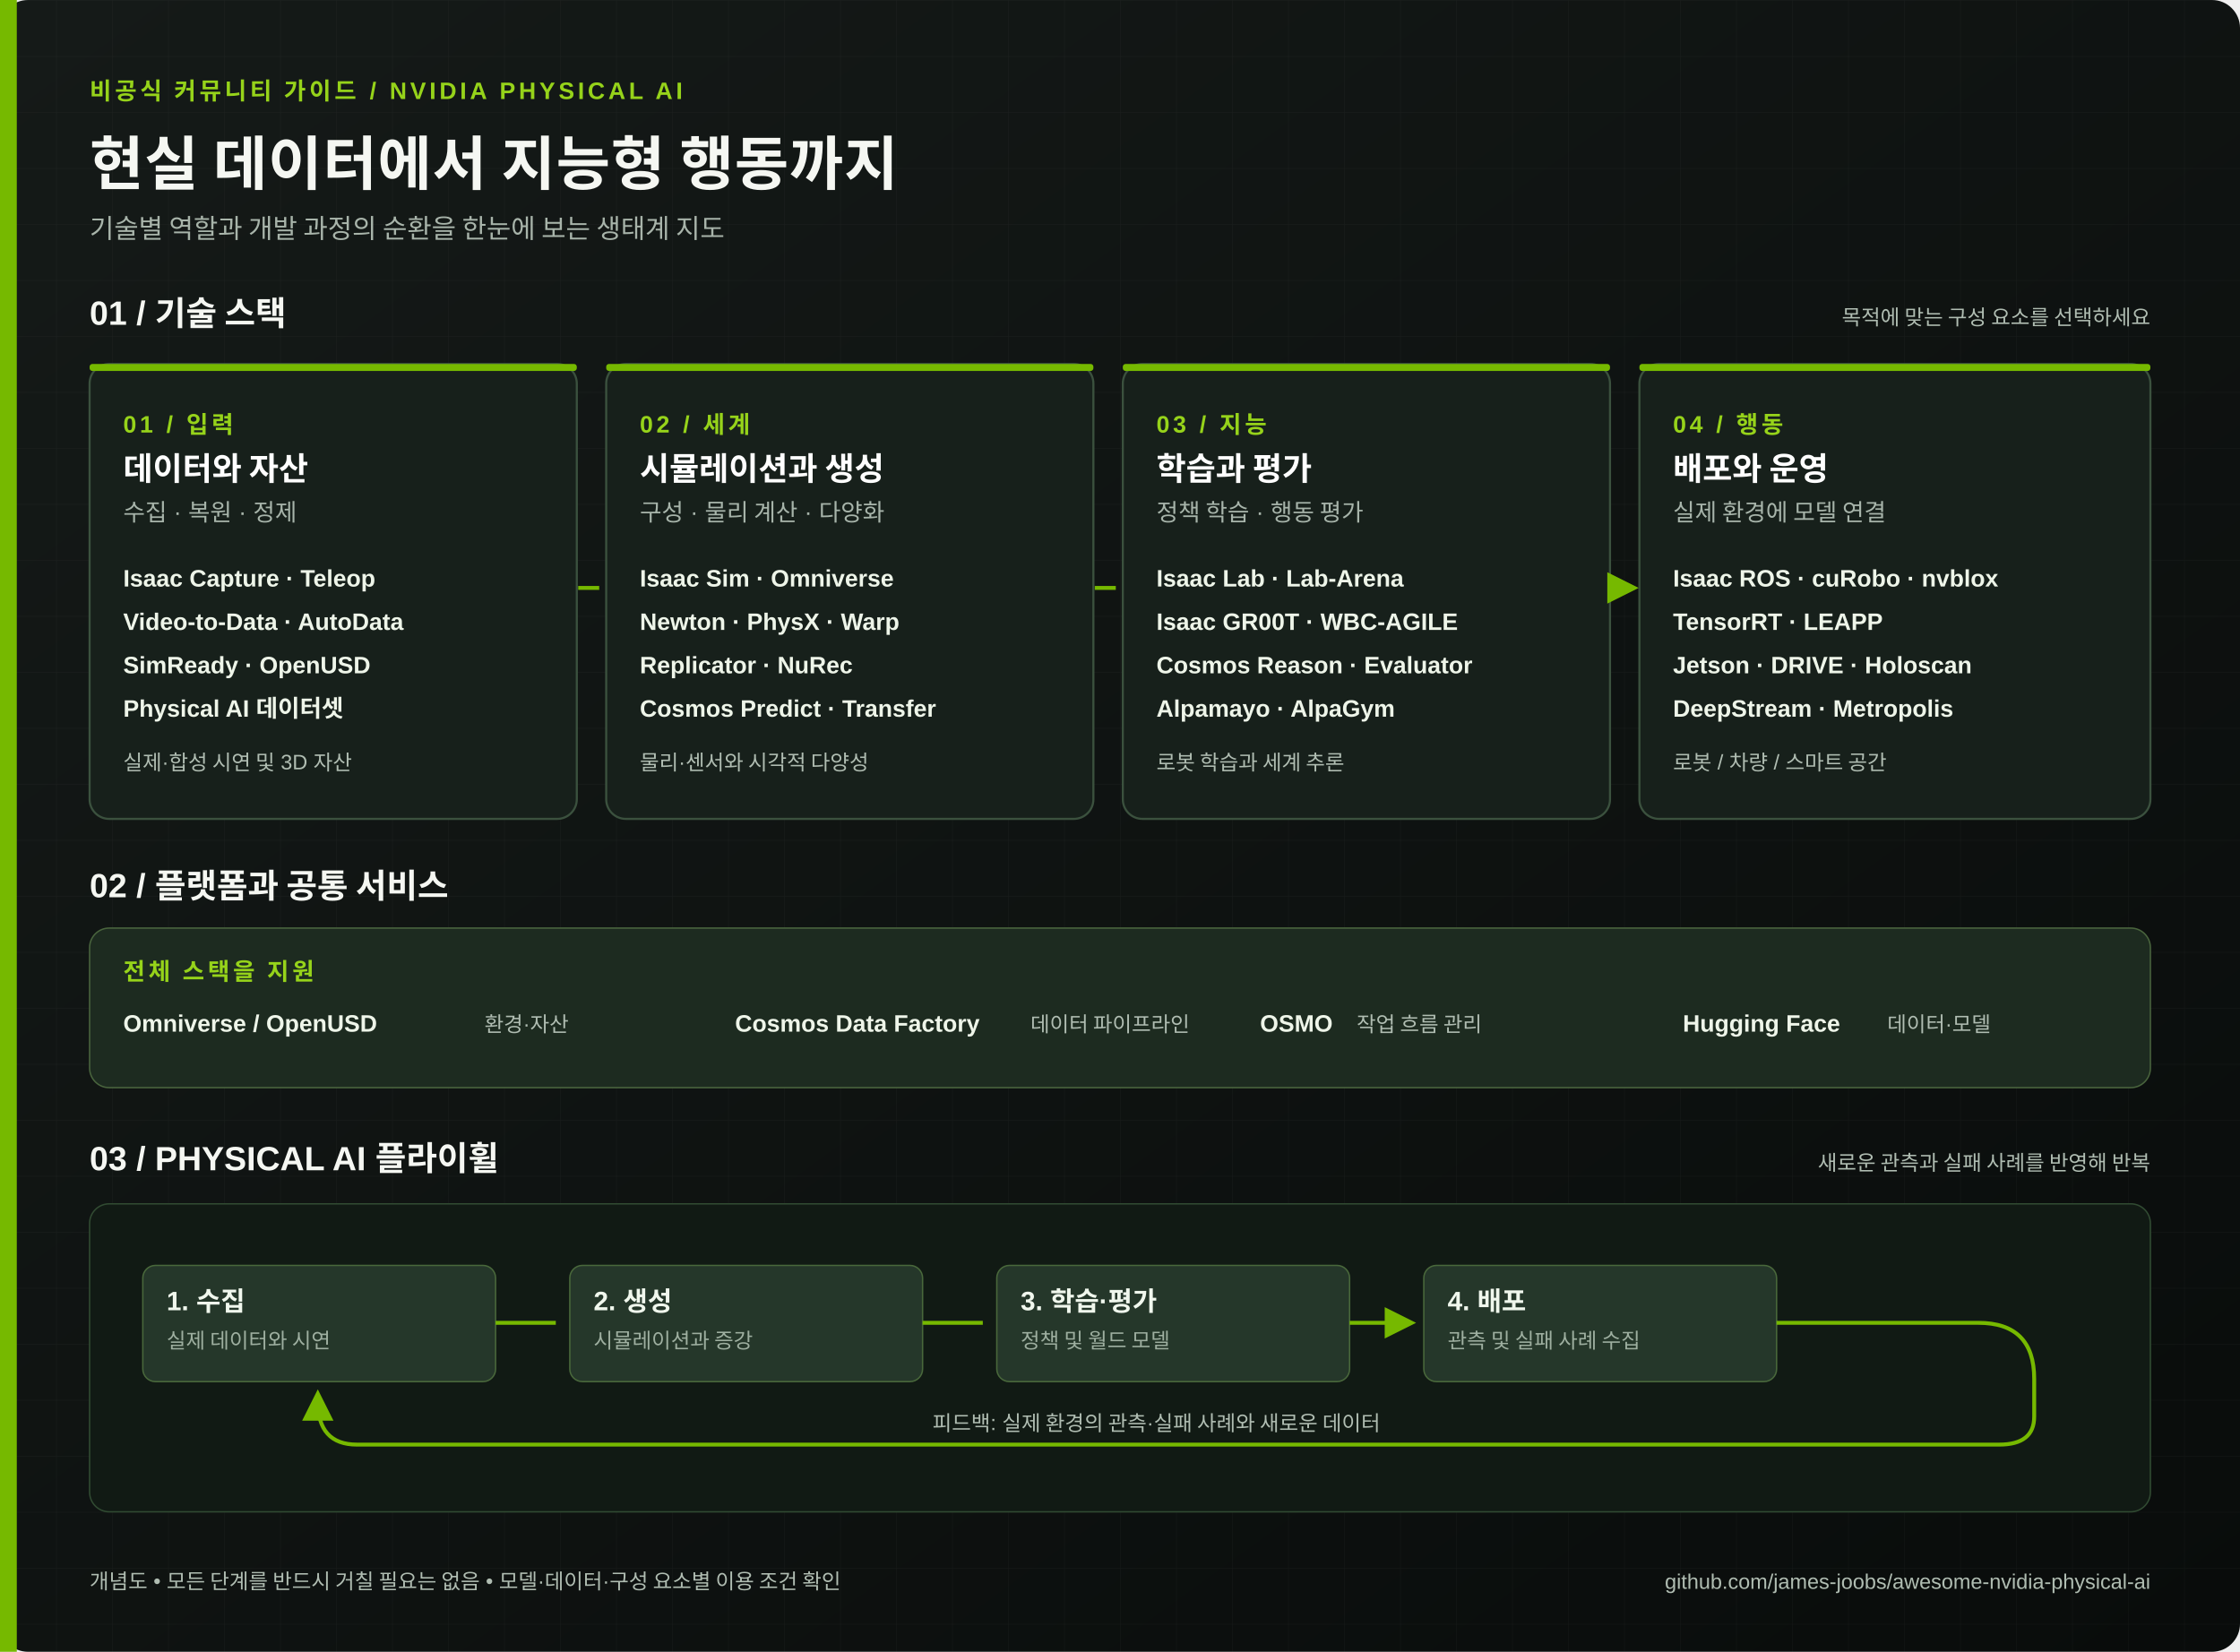
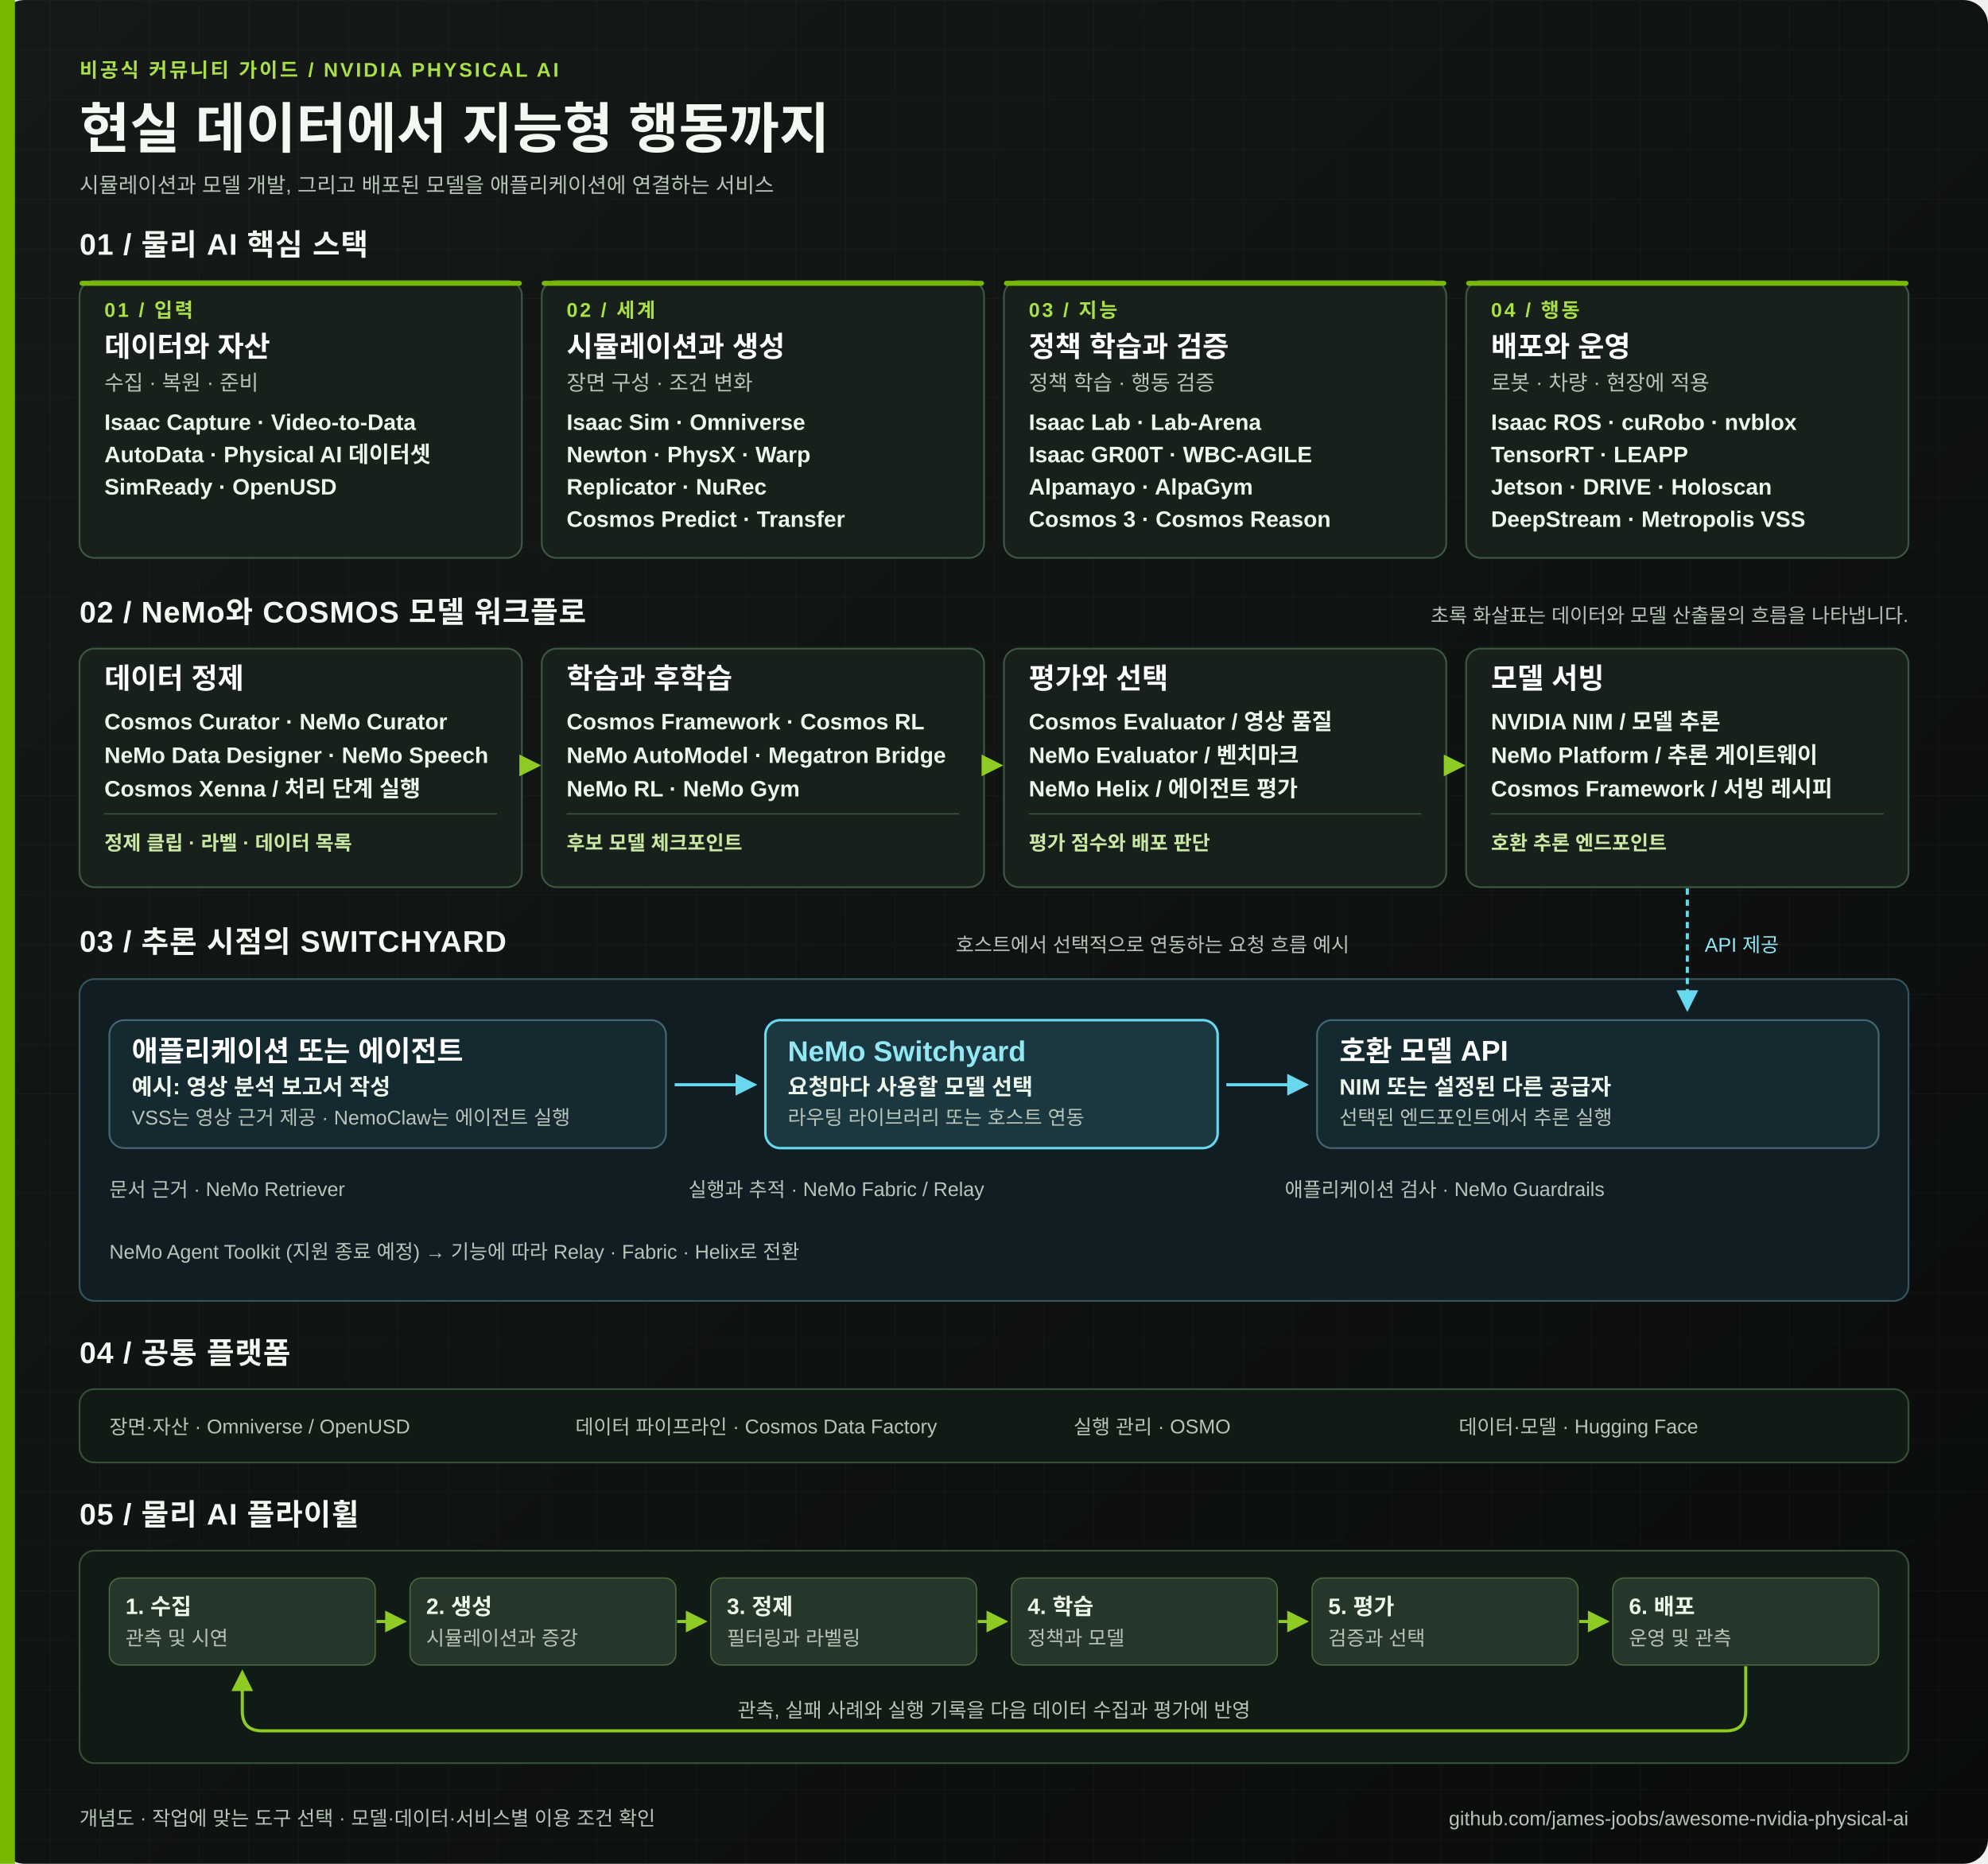
- <svg xmlns="http://www.w3.org/2000/svg" width="1600" height="1180" viewBox="0 0 1600 1180" role="img" aria-labelledby="title desc">
+ <svg xmlns="http://www.w3.org/2000/svg" xml:lang="ko" width="1600" height="1500" viewBox="0 0 1600 1500" role="img" aria-labelledby="title desc">
  <defs>
    <linearGradient id="bg" x1="0" y1="0" x2="1" y2="1">
      <stop stop-color="#151a18" />
      <stop offset="1" stop-color="#090c0b" />
    </linearGradient>
    <pattern id="grid" width="40" height="40" patternUnits="userSpaceOnUse">
      <path d="M40 0H0V40" fill="none" stroke="#fff" stroke-opacity=".035" />
    </pattern>
-     <marker id="arrow" viewBox="0 0 10 10" refX="8" refY="5" markerWidth="8" markerHeight="8" orient="auto-start-reverse">
-       <path d="M0 0L10 5L0 10Z" fill="#76b900" />
+     <marker id="green-arrow" viewBox="0 0 10 10" refX="8" refY="5" markerWidth="7" markerHeight="7" orient="auto">
+       <path d="M0 0L10 5L0 10Z" fill="#8ecb24" />
+     </marker>
+     <marker id="blue-arrow" viewBox="0 0 10 10" refX="8" refY="5" markerWidth="7" markerHeight="7" orient="auto">
+       <path d="M0 0L10 5L0 10Z" fill="#68d8ee" />
    </marker>
    <style>
-   text {font-family:Arial,Noto Sans KR,Helvetica,sans-serif}.title{font-size:42px;font-weight:700;fill:#f5f7f2;letter-spacing:.5px}.sub{font-size:19px;fill:#a8b4aa}.eyebrow{font-size:17px;font-weight:700;letter-spacing:2.4px;fill:#96d31a}.section{font-size:24px;font-weight:700;fill:#f5f7f2}.cardtitle{font-size:23px;font-weight:700;fill:#fff}.description{font-size:17px;fill:#a7b4aa}.label{font-size:17px;font-weight:700;fill:#eef5e9}.tiny{font-size:15px;fill:#b0bdb2}.flow{font-size:19px;font-weight:700;fill:#f0f7ed}.flowdetail{font-size:15px;fill:#9eafa0}.card{fill:#17201b;stroke:#3b513e;stroke-width:1.5}.chip{fill:#25372a;stroke:#49683b;stroke-width:1}.line{stroke:#76b900;stroke-width:2.8;fill:none;marker-end:url(#arrow)}
+     text { font-family: Arial, "Apple SD Gothic Neo", "Noto Sans KR", "Malgun Gothic", sans-serif; }
+     .title { font-size: 44px; font-weight: 700; fill: #f5f7f2; }
+     .section { font-size: 24px; font-weight: 700; fill: #f5f7f2; letter-spacing: .6px; }
+     .eyebrow { font-size: 16px; font-weight: 700; letter-spacing: 1.8px; fill: #a9df47; }
+     .card-title { font-size: 23px; font-weight: 700; fill: #fff; }
+     .label { font-size: 18px; font-weight: 700; fill: #edf6ea; }
+     .muted { font-size: 17px; fill: #b8c4b9; }
+     .small { font-size: 16px; fill: #b8c4b9; }
+     .artifact { font-size: 16px; font-weight: 700; fill: #c9e8a3; }
+     .blue { fill: #92e7f5; }
+     .card { fill: #17201b; stroke: #3d5743; stroke-width: 1.4; }
+     .chip { fill: #25372a; stroke: #4e693f; stroke-width: 1; }
+     .band { fill: #111b15; stroke: #364f37; stroke-width: 1.4; }
+     .route-band { fill: #101e23; stroke: #365560; stroke-width: 1.4; }
+     .route { fill: #152a30; stroke: #446773; stroke-width: 1.4; }
+     .switch { fill: #1b3841; stroke: #68d8ee; stroke-width: 2; }
+     .green-line { fill: none; stroke: #8ecb24; stroke-width: 2.5; marker-end: url(#green-arrow); }
+     .blue-line { fill: none; stroke: #68d8ee; stroke-width: 2.5; marker-end: url(#blue-arrow); }
+     .serve-line { stroke-dasharray: 5 4; }
  </style>
  </defs>
-   <rect width="1600" height="1180" rx="20" fill="url(#bg)" />
-   <rect width="1600" height="1180" rx="20" fill="url(#grid)" />
-   <rect x="0" y="0" width="12" height="1180" fill="#76b900" />
-   <text x="64" y="71" class="eyebrow">비공식 커뮤니티 가이드  /  NVIDIA PHYSICAL AI</text>
-   <text x="64" y="132" class="title">현실 데이터에서 지능형 행동까지</text>
-   <text x="64" y="170" class="sub">기술별 역할과 개발 과정의 순환을 한눈에 보는 생태계 지도</text>
-   <text x="64" y="232" class="section">01  /  기술 스택</text>
-   <text x="1536" y="232" class="tiny" text-anchor="end">목적에 맞는 구성 요소를 선택하세요</text>
-   <g transform="translate(64 260)">
-     <rect class="card" width="348" height="325" rx="14" />
-     <rect x="0" width="348" height="5" rx="2" fill="#76b900" />
-     <text x="24" y="49" class="eyebrow">01 / 입력</text>
-     <text x="24" y="83" class="cardtitle">데이터와 자산</text>
-     <text x="24" y="112" class="description">수집 · 복원 · 정제</text>
-     <text x="24" y="159" class="label">Isaac Capture · Teleop</text>
-     <text x="24" y="190" class="label">Video-to-Data · AutoData</text>
-     <text x="24" y="221" class="label">SimReady · OpenUSD</text>
-     <text x="24" y="252" class="label">Physical AI 데이터셋</text>
-     <text x="24" y="290" class="tiny">실제·합성 시연 및 3D 자산</text>
-   </g>
-   <g transform="translate(433 260)">
-     <rect class="card" width="348" height="325" rx="14" />
-     <rect x="0" width="348" height="5" rx="2" fill="#76b900" />
-     <text x="24" y="49" class="eyebrow">02 / 세계</text>
-     <text x="24" y="83" class="cardtitle">시뮬레이션과 생성</text>
-     <text x="24" y="112" class="description">구성 · 물리 계산 · 다양화</text>
-     <text x="24" y="159" class="label">Isaac Sim · Omniverse</text>
-     <text x="24" y="190" class="label">Newton · PhysX · Warp</text>
-     <text x="24" y="221" class="label">Replicator · NuRec</text>
-     <text x="24" y="252" class="label">Cosmos Predict · Transfer</text>
-     <text x="24" y="290" class="tiny">물리·센서와 시각적 다양성</text>
-   </g>
-   <g transform="translate(802 260)">
-     <rect class="card" width="348" height="325" rx="14" />
-     <rect x="0" width="348" height="5" rx="2" fill="#76b900" />
-     <text x="24" y="49" class="eyebrow">03 / 지능</text>
-     <text x="24" y="83" class="cardtitle">학습과 평가</text>
-     <text x="24" y="112" class="description">정책 학습 · 행동 평가</text>
-     <text x="24" y="159" class="label">Isaac Lab · Lab-Arena</text>
-     <text x="24" y="190" class="label">Isaac GR00T · WBC-AGILE</text>
-     <text x="24" y="221" class="label">Cosmos Reason · Evaluator</text>
-     <text x="24" y="252" class="label">Alpamayo · AlpaGym</text>
-     <text x="24" y="290" class="tiny">로봇 학습과 세계 추론</text>
-   </g>
-   <g transform="translate(1171 260)">
-     <rect class="card" width="365" height="325" rx="14" />
-     <rect x="0" width="365" height="5" rx="2" fill="#76b900" />
-     <text x="24" y="49" class="eyebrow">04 / 행동</text>
-     <text x="24" y="83" class="cardtitle">배포와 운영</text>
-     <text x="24" y="112" class="description">실제 환경에 모델 연결</text>
-     <text x="24" y="159" class="label">Isaac ROS · cuRobo · nvblox</text>
-     <text x="24" y="190" class="label">TensorRT · LEAPP</text>
-     <text x="24" y="221" class="label">Jetson · DRIVE · Holoscan</text>
-     <text x="24" y="252" class="label">DeepStream · Metropolis</text>
-     <text x="24" y="290" class="tiny">로봇 / 차량 / 스마트 공간</text>
-   </g>
-   <path d="M413 420h15M782 420h15M1151 420h15" class="line" />
-   <text x="64" y="641" class="section">02  /  플랫폼과 공통 서비스</text>
-   <rect x="64" y="663" width="1472" height="114" rx="14" fill="#1d2b20" stroke="#49643d" />
-   <text x="88" y="700" class="eyebrow">전체 스택을 지원</text>
-   <text x="88" y="737" class="label">Omniverse / OpenUSD</text>
-   <text x="346" y="737" class="tiny">환경·자산</text>
-   <text x="525" y="737" class="label">Cosmos Data Factory</text>
-   <text x="736" y="737" class="tiny">데이터 파이프라인</text>
-   <text x="900" y="737" class="label">OSMO</text>
-   <text x="969" y="737" class="tiny">작업 흐름 관리</text>
-   <text x="1202" y="737" class="label">Hugging Face</text>
-   <text x="1348" y="737" class="tiny">데이터·모델</text>
-   <text x="64" y="836" class="section">03  /  PHYSICAL AI 플라이휠</text>
-   <text x="1536" y="836" class="tiny" text-anchor="end">새로운 관측과 실패 사례를 반영해 반복</text>
-   <rect x="64" y="860" width="1472" height="220" rx="14" fill="#111a14" stroke="#314b32" />
-   <g transform="translate(102 904)">
-     <rect class="chip" width="252" height="83" rx="9" />
-     <text x="17" y="32" class="flow">1. 수집</text>
-     <text x="17" y="59" class="flowdetail">실제 데이터와 시연</text>
-   </g>
-   <g transform="translate(407 904)">
-     <rect class="chip" width="252" height="83" rx="9" />
-     <text x="17" y="32" class="flow">2. 생성</text>
-     <text x="17" y="59" class="flowdetail">시뮬레이션과 증강</text>
-   </g>
-   <g transform="translate(712 904)">
-     <rect class="chip" width="252" height="83" rx="9" />
-     <text x="17" y="32" class="flow">3. 학습·평가</text>
-     <text x="17" y="59" class="flowdetail">정책 및 월드 모델</text>
-   </g>
-   <g transform="translate(1017 904)">
-     <rect class="chip" width="252" height="83" rx="9" />
-     <text x="17" y="32" class="flow">4. 배포</text>
-     <text x="17" y="59" class="flowdetail">관측 및 실패 사례 수집</text>
-   </g>
-   <path d="M354 945H397 M659 945H702 M964 945H1007" class="line" />
-   <path d="M1269 945H1413Q1453 945 1453 985V1012Q1453 1032 1428 1032H255Q227 1032 227 1001V997" class="line" />
-   <text x="826" y="1022" text-anchor="middle" class="tiny">피드백: 실제 환경의 관측·실패 사례와 새로운 데이터</text>
-   <text x="64" y="1135" class="tiny">개념도 • 모든 단계를 반드시 거칠 필요는 없음 • 모델·데이터·구성 요소별 이용 조건 확인</text>
-   <text x="1536" y="1135" class="tiny" text-anchor="end">github.com/james-joobs/awesome-nvidia-physical-ai</text>
+   <rect width="1600" height="1500" rx="20" fill="url(#bg)" />
+   <rect width="1600" height="1500" rx="20" fill="url(#grid)" />
+   <rect width="12" height="1500" fill="#76b900" />
+   <text x="64" y="62" class="eyebrow">비공식 커뮤니티 가이드  /  NVIDIA PHYSICAL AI</text>
+   <text x="64" y="119" class="title">현실 데이터에서 지능형 행동까지</text>
+   <text x="64" y="155" class="muted">시뮬레이션과 모델 개발, 그리고 배포된 모델을 애플리케이션에 연결하는 서비스</text>
+   <text x="64" y="205" class="section">01  /  물리 AI 핵심 스택</text>
+   <rect x="64" y="226" width="356" height="223" rx="12" class="card" />
+   <rect x="64" y="226" width="356" height="4" rx="2" fill="#76b900" />
+   <text x="84" y="255" class="eyebrow">01 / 입력</text>
+   <text x="84" y="287" class="card-title">데이터와 자산</text>
+   <text x="84" y="314" class="muted">수집 · 복원 · 준비</text>
+   <text x="84" y="346" class="label">Isaac Capture · Video-to-Data</text>
+   <text x="84" y="372" class="label">AutoData · Physical AI 데이터셋</text>
+   <text x="84" y="398" class="label">SimReady · OpenUSD</text>
+   <rect x="436" y="226" width="356" height="223" rx="12" class="card" />
+   <rect x="436" y="226" width="356" height="4" rx="2" fill="#76b900" />
+   <text x="456" y="255" class="eyebrow">02 / 세계</text>
+   <text x="456" y="287" class="card-title">시뮬레이션과 생성</text>
+   <text x="456" y="314" class="muted">장면 구성 · 조건 변화</text>
+   <text x="456" y="346" class="label">Isaac Sim · Omniverse</text>
+   <text x="456" y="372" class="label">Newton · PhysX · Warp</text>
+   <text x="456" y="398" class="label">Replicator · NuRec</text>
+   <text x="456" y="424" class="label">Cosmos Predict · Transfer</text>
+   <rect x="808" y="226" width="356" height="223" rx="12" class="card" />
+   <rect x="808" y="226" width="356" height="4" rx="2" fill="#76b900" />
+   <text x="828" y="255" class="eyebrow">03 / 지능</text>
+   <text x="828" y="287" class="card-title">정책 학습과 검증</text>
+   <text x="828" y="314" class="muted">정책 학습 · 행동 검증</text>
+   <text x="828" y="346" class="label">Isaac Lab · Lab-Arena</text>
+   <text x="828" y="372" class="label">Isaac GR00T · WBC-AGILE</text>
+   <text x="828" y="398" class="label">Alpamayo · AlpaGym</text>
+   <text x="828" y="424" class="label">Cosmos 3 · Cosmos Reason</text>
+   <rect x="1180" y="226" width="356" height="223" rx="12" class="card" />
+   <rect x="1180" y="226" width="356" height="4" rx="2" fill="#76b900" />
+   <text x="1200" y="255" class="eyebrow">04 / 행동</text>
+   <text x="1200" y="287" class="card-title">배포와 운영</text>
+   <text x="1200" y="314" class="muted">로봇 · 차량 · 현장에 적용</text>
+   <text x="1200" y="346" class="label">Isaac ROS · cuRobo · nvblox</text>
+   <text x="1200" y="372" class="label">TensorRT · LEAPP</text>
+   <text x="1200" y="398" class="label">Jetson · DRIVE · Holoscan</text>
+   <text x="1200" y="424" class="label">DeepStream · Metropolis VSS</text>
+   <text x="64" y="501" class="section">02  /  NeMo와 COSMOS 모델 워크플로</text>
+   <text x="1536" y="501" class="small" text-anchor="end">초록 화살표는 데이터와 모델 산출물의 흐름을 나타냅니다.</text>
+   <rect x="64" y="522" width="356" height="192" rx="12" class="card" />
+   <text x="84" y="554" class="card-title">데이터 정제</text>
+   <text x="84" y="587" class="label">Cosmos Curator · NeMo Curator</text>
+   <text x="84" y="614" class="label">NeMo Data Designer · NeMo Speech</text>
+   <text x="84" y="641" class="label">Cosmos Xenna  /  처리 단계 실행</text>
+   <path d="M84 655h316" stroke="#3d5743" />
+   <text x="84" y="684" class="artifact">정제 클립 · 라벨 · 데이터 목록</text>
+   <rect x="436" y="522" width="356" height="192" rx="12" class="card" />
+   <text x="456" y="554" class="card-title">학습과 후학습</text>
+   <text x="456" y="587" class="label">Cosmos Framework · Cosmos RL</text>
+   <text x="456" y="614" class="label">NeMo AutoModel · Megatron Bridge</text>
+   <text x="456" y="641" class="label">NeMo RL · NeMo Gym</text>
+   <path d="M456 655h316" stroke="#3d5743" />
+   <text x="456" y="684" class="artifact">후보 모델 체크포인트</text>
+   <rect x="808" y="522" width="356" height="192" rx="12" class="card" />
+   <text x="828" y="554" class="card-title">평가와 선택</text>
+   <text x="828" y="587" class="label">Cosmos Evaluator  /  영상 품질</text>
+   <text x="828" y="614" class="label">NeMo Evaluator  /  벤치마크</text>
+   <text x="828" y="641" class="label">NeMo Helix  /  에이전트 평가</text>
+   <path d="M828 655h316" stroke="#3d5743" />
+   <text x="828" y="684" class="artifact">평가 점수와 배포 판단</text>
+   <rect x="1180" y="522" width="356" height="192" rx="12" class="card" />
+   <text x="1200" y="554" class="card-title">모델 서빙</text>
+   <text x="1200" y="587" class="label">NVIDIA NIM  /  모델 추론</text>
+   <text x="1200" y="614" class="label">NeMo Platform  /  추론 게이트웨이</text>
+   <text x="1200" y="641" class="label">Cosmos Framework  /  서빙 레시피</text>
+   <path d="M1200 655h316" stroke="#3d5743" />
+   <text x="1200" y="684" class="artifact">호환 추론 엔드포인트</text>
+   <path d="M421 616H432" class="green-line" />
+   <path d="M793 616H804" class="green-line" />
+   <path d="M1165 616H1176" class="green-line" />
+   <text x="64" y="766" class="section">03  /  추론 시점의 SWITCHYARD</text>
+   <text x="1086" y="766" class="small" text-anchor="end">호스트에서 선택적으로 연동하는 요청 흐름 예시</text>
+   <rect x="64" y="788" width="1472" height="259" rx="12" class="route-band" />
+   <rect x="88" y="821" width="448" height="103" rx="12" class="route" />
+   <text x="106" y="854" class="card-title">애플리케이션 또는 에이전트</text>
+   <text x="106" y="881" class="label">예시: 영상 분석 보고서 작성</text>
+   <text x="106" y="905" class="small">VSS는 영상 근거 제공 · NemoClaw는 에이전트 실행</text>
+   <rect x="616" y="821" width="364" height="103" rx="12" class="switch" />
+   <text x="634" y="854" class="card-title blue">NeMo Switchyard</text>
+   <text x="634" y="881" class="label">요청마다 사용할 모델 선택</text>
+   <text x="634" y="905" class="small">라우팅 라이브러리 또는 호스트 연동</text>
+   <rect x="1060" y="821" width="452" height="103" rx="12" class="route" />
+   <text x="1078" y="854" class="card-title">호환 모델 API</text>
+   <text x="1078" y="881" class="label">NIM 또는 설정된 다른 공급자</text>
+   <text x="1078" y="905" class="small">선택된 엔드포인트에서 추론 실행</text>
+   <path d="M543 873H606" class="blue-line" />
+   <path d="M987 873H1050" class="blue-line" />
+   <path d="M1358 715V811" class="blue-line serve-line" />
+   <text x="1372" y="766" class="small blue">API 제공</text>
+   <text x="88" y="963" class="small">문서 근거 · NeMo Retriever</text>
+   <text x="554" y="963" class="small">실행과 추적 · NeMo Fabric / Relay</text>
+   <text x="1034" y="963" class="small">애플리케이션 검사 · NeMo Guardrails</text>
+   <text x="88" y="1013" class="small">NeMo Agent Toolkit (지원 종료 예정)  →  기능에 따라 Relay · Fabric · Helix로 전환</text>
+   <text x="64" y="1097" class="section">04  /  공통 플랫폼</text>
+   <rect x="64" y="1118" width="1472" height="59" rx="12" class="band" />
+   <text x="88" y="1154" class="small">장면·자산 · Omniverse / OpenUSD</text>
+   <text x="463" y="1154" class="small">데이터 파이프라인 · Cosmos Data Factory</text>
+   <text x="864" y="1154" class="small">실행 관리 · OSMO</text>
+   <text x="1174" y="1154" class="small">데이터·모델 · Hugging Face</text>
+   <text x="64" y="1227" class="section">05  /  물리 AI 플라이휠</text>
+   <rect x="64" y="1248" width="1472" height="171" rx="12" class="band" />
+   <rect x="88" y="1270" width="214" height="70" rx="9" class="chip" />
+   <text x="101" y="1299" class="label">1. 수집</text>
+   <text x="101" y="1324" class="small">관측 및 시연</text>
+   <rect x="330" y="1270" width="214" height="70" rx="9" class="chip" />
+   <text x="343" y="1299" class="label">2. 생성</text>
+   <text x="343" y="1324" class="small">시뮬레이션과 증강</text>
+   <rect x="572" y="1270" width="214" height="70" rx="9" class="chip" />
+   <text x="585" y="1299" class="label">3. 정제</text>
+   <text x="585" y="1324" class="small">필터링과 라벨링</text>
+   <rect x="814" y="1270" width="214" height="70" rx="9" class="chip" />
+   <text x="827" y="1299" class="label">4. 학습</text>
+   <text x="827" y="1324" class="small">정책과 모델</text>
+   <rect x="1056" y="1270" width="214" height="70" rx="9" class="chip" />
+   <text x="1069" y="1299" class="label">5. 평가</text>
+   <text x="1069" y="1324" class="small">검증과 선택</text>
+   <rect x="1298" y="1270" width="214" height="70" rx="9" class="chip" />
+   <text x="1311" y="1299" class="label">6. 배포</text>
+   <text x="1311" y="1324" class="small">운영 및 관측</text>
+   <path d="M303 1305H324" class="green-line" />
+   <path d="M545 1305H566" class="green-line" />
+   <path d="M787 1305H808" class="green-line" />
+   <path d="M1029 1305H1050" class="green-line" />
+   <path d="M1271 1305H1292" class="green-line" />
+   <path d="M1405 1341V1377Q1405 1393 1389 1393H211Q195 1393 195 1377V1347" class="green-line" />
+   <text x="800" y="1382" class="small" text-anchor="middle">관측, 실패 사례와 실행 기록을 다음 데이터 수집과 평가에 반영</text>
+   <text x="64" y="1469" class="small">개념도 · 작업에 맞는 도구 선택 · 모델·데이터·서비스별 이용 조건 확인</text>
+   <text x="1536" y="1469" class="small" text-anchor="end">github.com/james-joobs/awesome-nvidia-physical-ai</text>
</svg>
